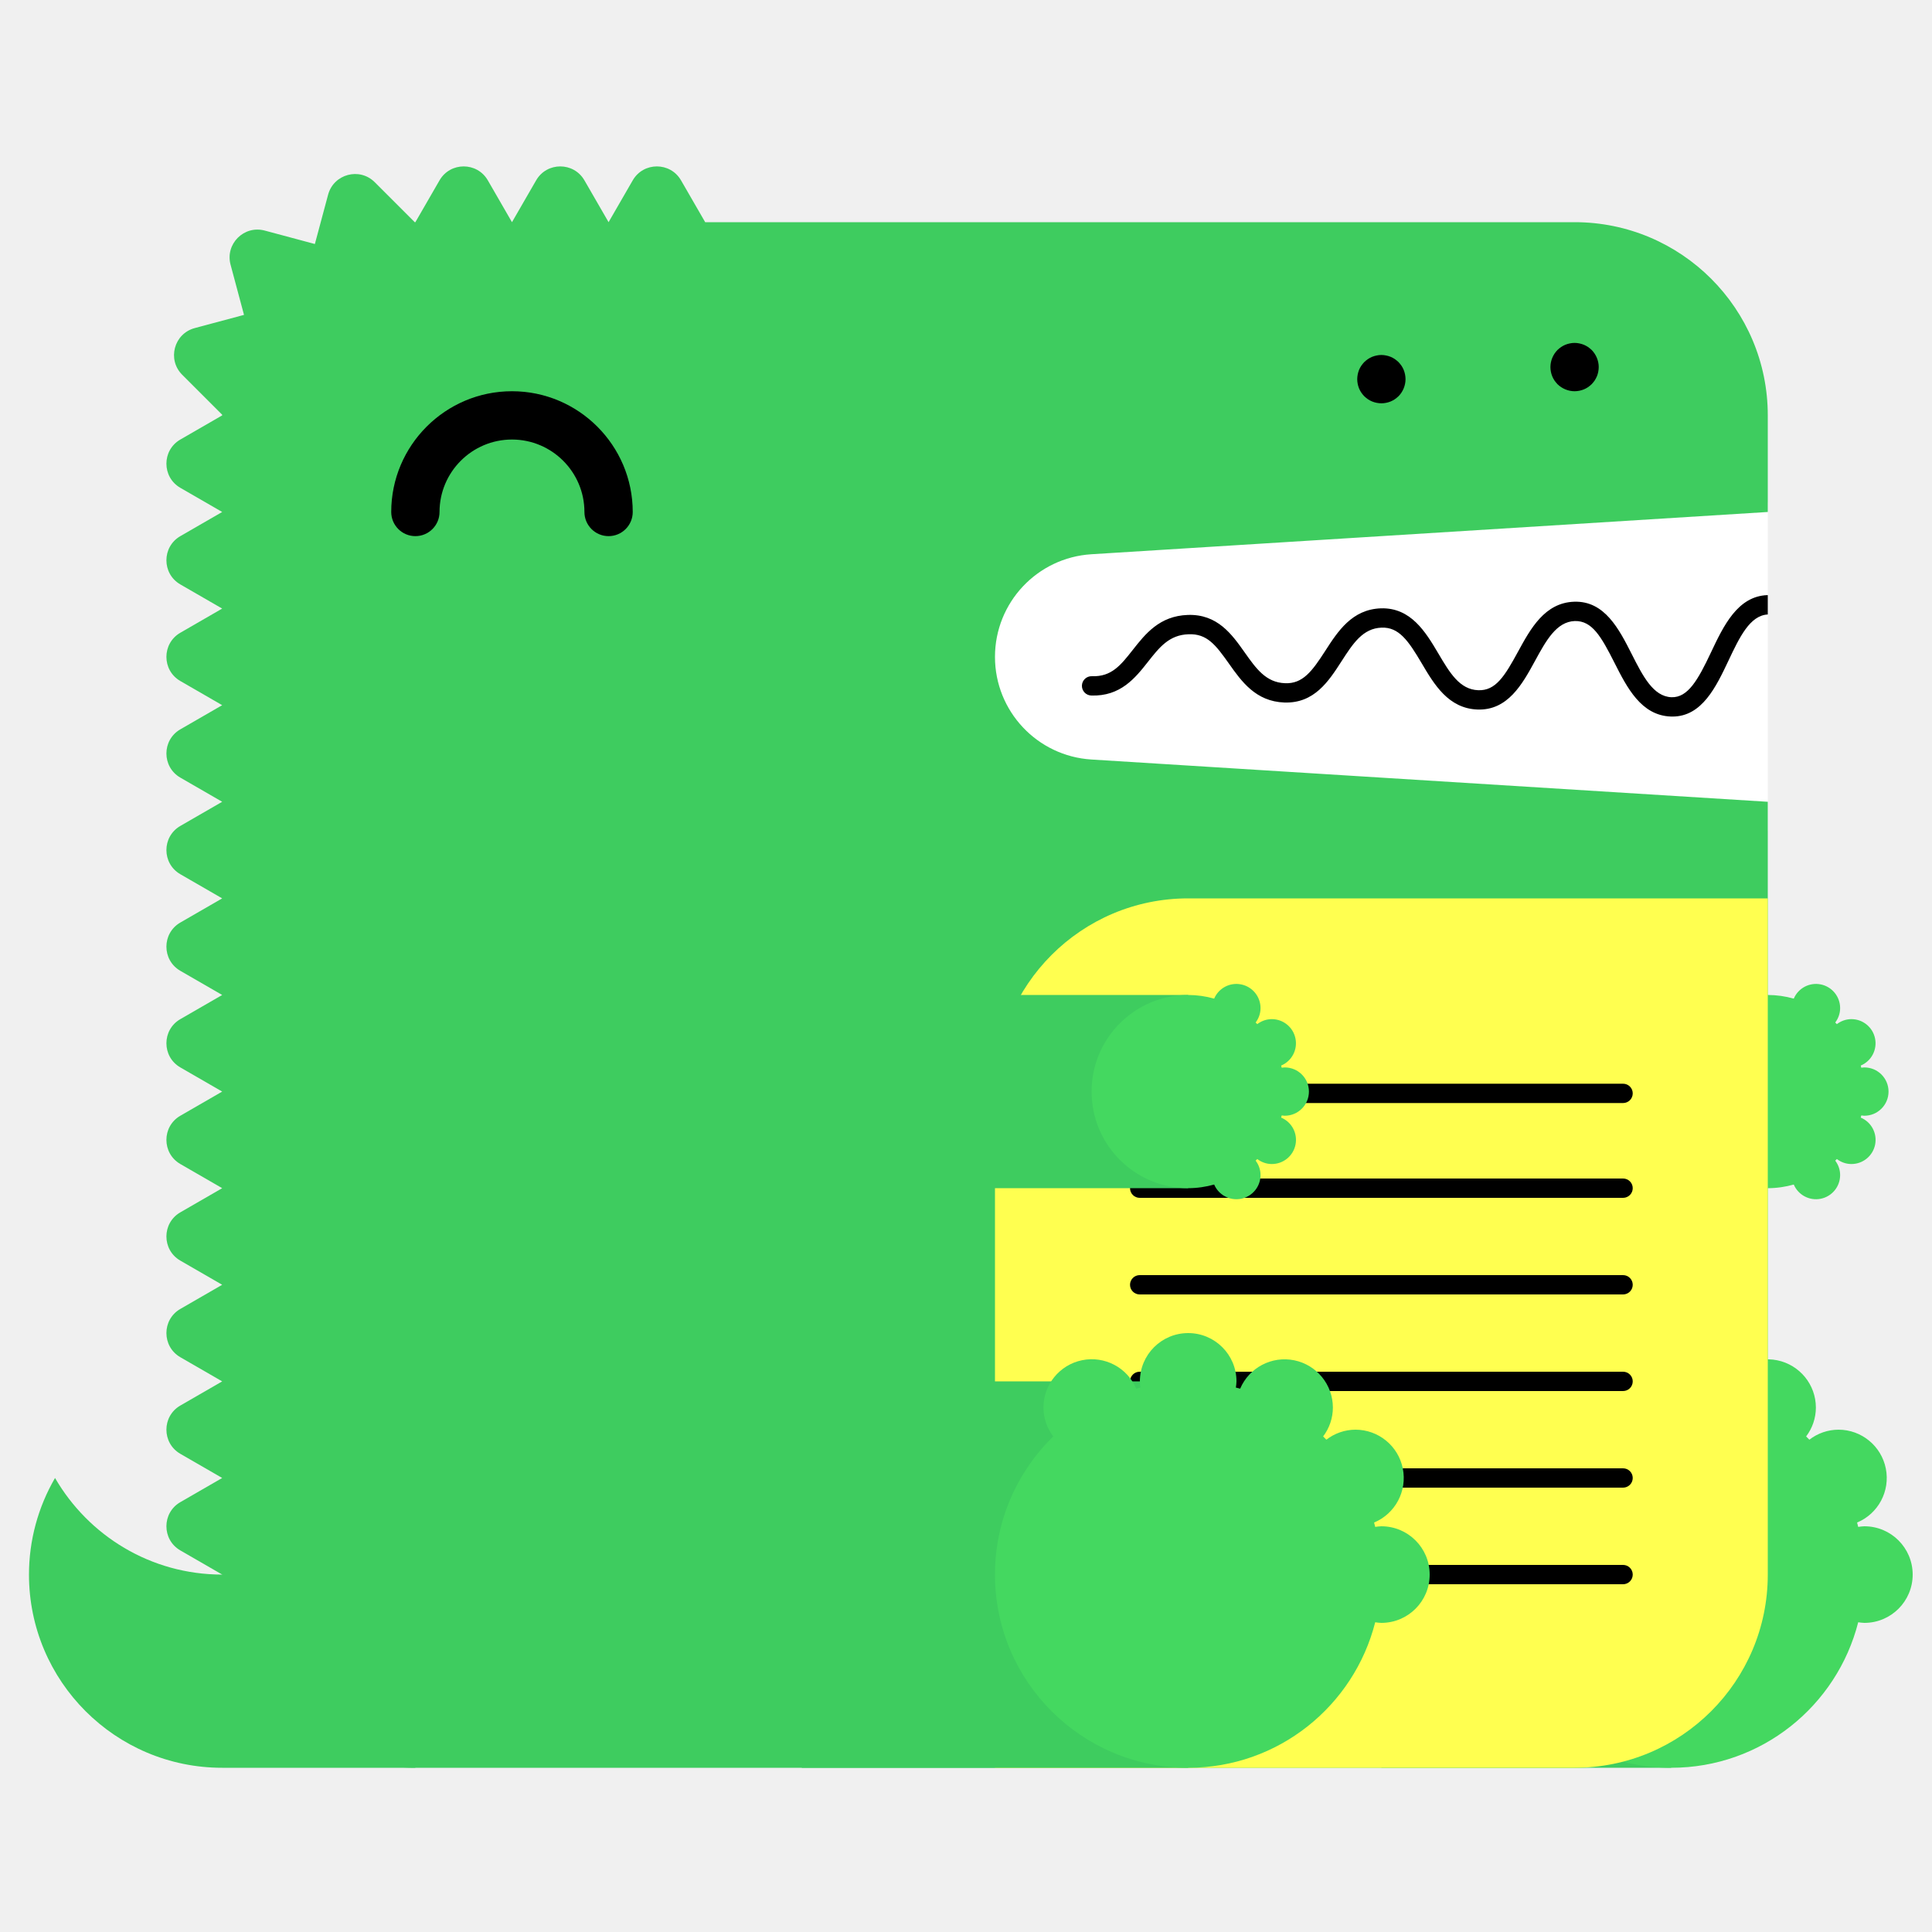
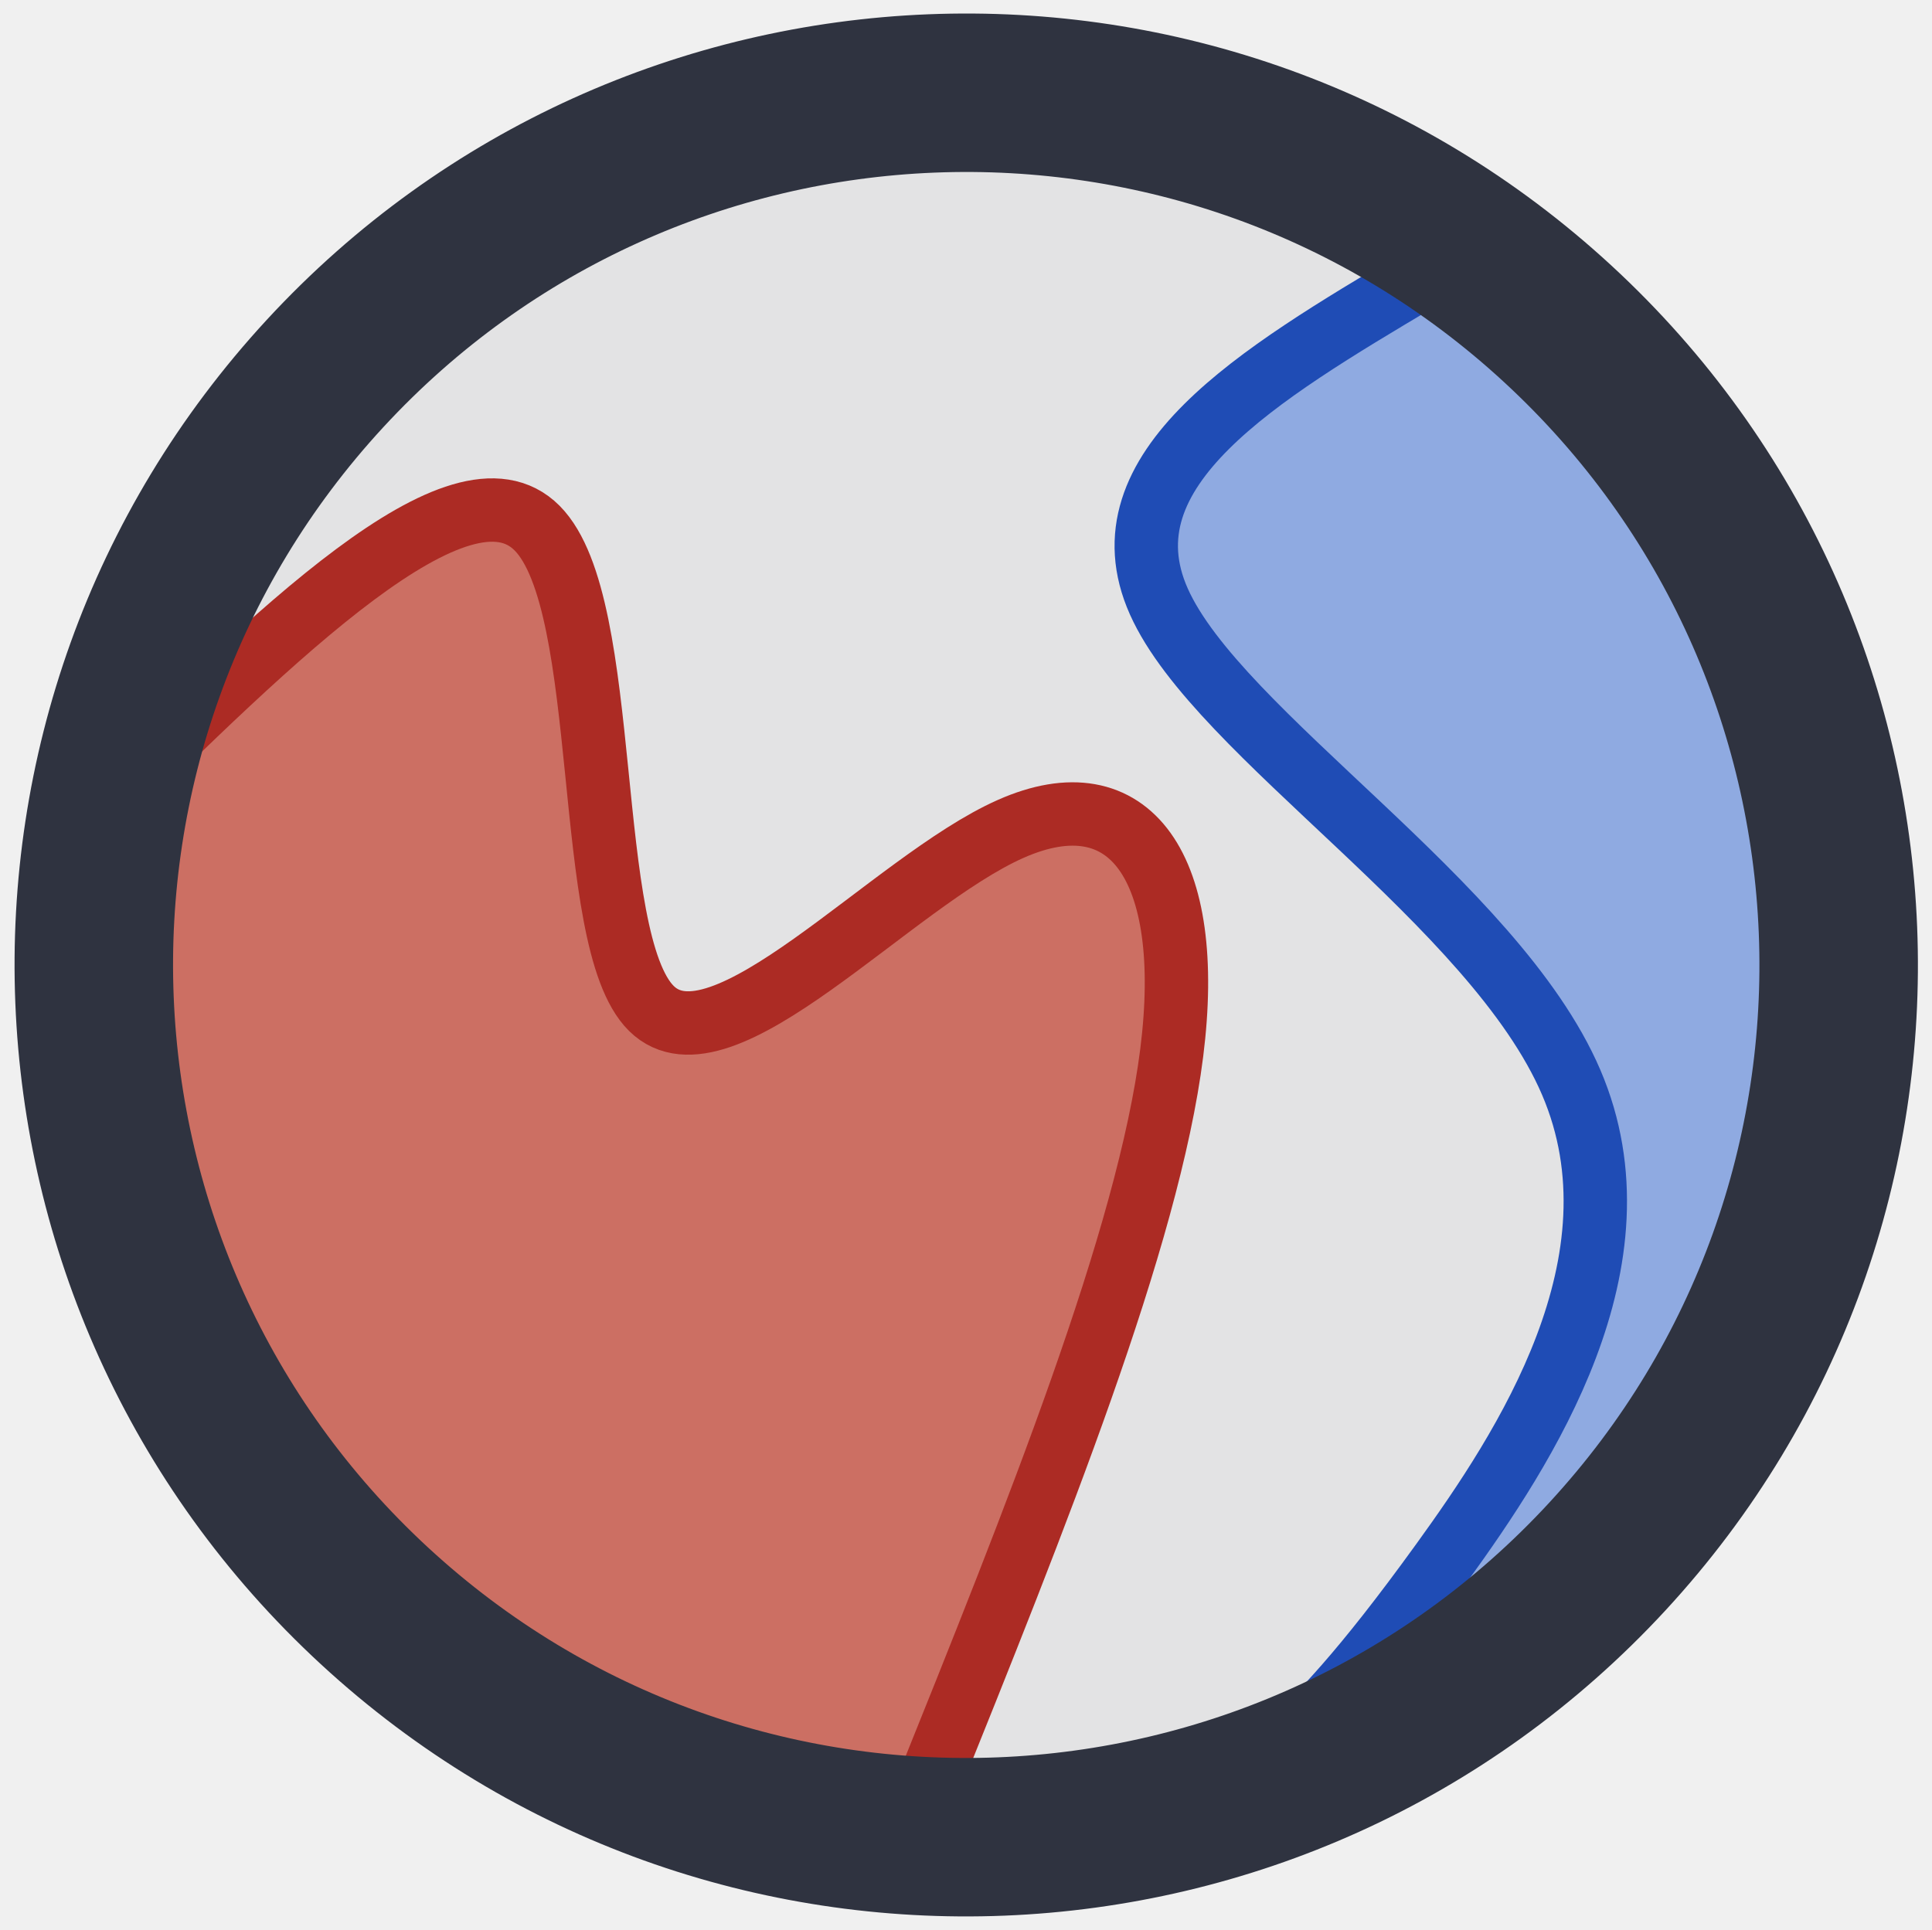
- <svg xmlns="http://www.w3.org/2000/svg" width="200" height="200" viewBox="0 0 200 200">
-   <g fill="none" fill-rule="evenodd">
-     <path fill="#FFF" d="M99 52h84v34H99z" />
-     <path d="M23 163c-7.398 0-13.843-4.027-17.303-10A19.886 19.886 0 0 0 3 163c0 11.046 8.954 20 20 20h20v-20H23z" fill="#3ECC5F" />
-     <path d="M112.98 57.376L183 53V43c0-11.046-8.954-20-20-20H73l-2.5-4.33c-1.112-1.925-3.889-1.925-5 0L63 23l-2.5-4.33c-1.111-1.925-3.889-1.925-5 0L53 23l-2.5-4.33c-1.111-1.925-3.889-1.925-5 0L43 23c-.022 0-.042.003-.065.003l-4.142-4.141c-1.57-1.571-4.252-.853-4.828 1.294l-1.369 5.104-5.192-1.392c-2.148-.575-4.111 1.389-3.535 3.536l1.39 5.193-5.102 1.367c-2.148.576-2.867 3.259-1.296 4.83l4.142 4.142c0 .021-.003.042-.003.064l-4.33 2.5c-1.925 1.111-1.925 3.889 0 5L23 53l-4.33 2.5c-1.925 1.111-1.925 3.889 0 5L23 63l-4.33 2.5c-1.925 1.111-1.925 3.889 0 5L23 73l-4.33 2.5c-1.925 1.111-1.925 3.889 0 5L23 83l-4.33 2.5c-1.925 1.111-1.925 3.889 0 5L23 93l-4.33 2.5c-1.925 1.111-1.925 3.889 0 5L23 103l-4.33 2.5c-1.925 1.111-1.925 3.889 0 5L23 113l-4.33 2.5c-1.925 1.111-1.925 3.889 0 5L23 123l-4.33 2.5c-1.925 1.111-1.925 3.889 0 5L23 133l-4.33 2.5c-1.925 1.111-1.925 3.889 0 5L23 143l-4.33 2.5c-1.925 1.111-1.925 3.889 0 5L23 153l-4.33 2.5c-1.925 1.111-1.925 3.889 0 5L23 163c0 11.046 8.954 20 20 20h120c11.046 0 20-8.954 20-20V83l-70.02-4.376A10.645 10.645 0 0 1 103 68c0-5.621 4.37-10.273 9.98-10.624" fill="#3ECC5F" />
-     <path fill="#3ECC5F" d="M143 183h30v-40h-30z" />
-     <path d="M193 158c-.219 0-.428.037-.639.064-.038-.15-.074-.301-.116-.451A5 5 0 0 0 190.32 148a4.96 4.96 0 0 0-3.016 1.036 26.531 26.531 0 0 0-.335-.336 4.955 4.955 0 0 0 1.011-2.987 5 5 0 0 0-9.599-1.959c-.148-.042-.297-.077-.445-.115.027-.211.064-.42.064-.639a5 5 0 0 0-5-5 5 5 0 0 0-5 5c0 .219.037.428.064.639-.148.038-.297.073-.445.115a4.998 4.998 0 0 0-9.599 1.959c0 1.125.384 2.151 1.011 2.987-3.717 3.632-6.031 8.693-6.031 14.3 0 11.046 8.954 20 20 20 9.339 0 17.16-6.41 19.361-15.064.211.027.42.064.639.064a5 5 0 0 0 5-5 5 5 0 0 0-5-5" fill="#44D860" />
-     <path fill="#3ECC5F" d="M153 123h30v-20h-30z" />
-     <path d="M193 115.5a2.5 2.5 0 1 0 0-5c-.109 0-.214.019-.319.032-.02-.075-.037-.15-.058-.225a2.501 2.501 0 0 0-.963-4.807c-.569 0-1.088.197-1.508.518a6.653 6.653 0 0 0-.168-.168c.314-.417.506-.931.506-1.494a2.5 2.5 0 0 0-4.8-.979A9.987 9.987 0 0 0 183 103c-5.522 0-10 4.478-10 10s4.478 10 10 10c.934 0 1.833-.138 2.69-.377a2.5 2.5 0 0 0 4.8-.979c0-.563-.192-1.077-.506-1.494.057-.055.113-.111.168-.168.42.321.939.518 1.508.518a2.5 2.5 0 0 0 .963-4.807c.021-.074.038-.15.058-.225.105.013.21.032.319.032" fill="#44D860" />
-     <path d="M63 55.5a2.5 2.5 0 0 1-2.5-2.5c0-4.136-3.364-7.5-7.5-7.5s-7.5 3.364-7.5 7.5a2.5 2.5 0 1 1-5 0c0-6.893 5.607-12.5 12.5-12.5S65.5 46.107 65.5 53a2.5 2.5 0 0 1-2.5 2.5" fill="#000" />
-     <path d="M103 183h60c11.046 0 20-8.954 20-20V93h-60c-11.046 0-20 8.954-20 20v70z" fill="#FFFF50" />
-     <path d="M168.02 124h-50.04a1 1 0 1 1 0-2h50.04a1 1 0 1 1 0 2m0 20h-50.04a1 1 0 1 1 0-2h50.04a1 1 0 1 1 0 2m0 20h-50.04a1 1 0 1 1 0-2h50.04a1 1 0 1 1 0 2m0-49.814h-50.04a1 1 0 1 1 0-2h50.04a1 1 0 1 1 0 2m0 19.814h-50.04a1 1 0 1 1 0-2h50.04a1 1 0 1 1 0 2m0 20h-50.04a1 1 0 1 1 0-2h50.04a1 1 0 1 1 0 2M183 61.611c-.012 0-.022-.006-.034-.005-3.09.105-4.552 3.196-5.842 5.923-1.346 2.85-2.387 4.703-4.093 4.647-1.889-.068-2.969-2.202-4.113-4.46-1.314-2.594-2.814-5.536-5.963-5.426-3.046.104-4.513 2.794-5.807 5.167-1.377 2.528-2.314 4.065-4.121 3.994-1.927-.07-2.951-1.805-4.136-3.813-1.321-2.236-2.848-4.75-5.936-4.664-2.994.103-4.465 2.385-5.763 4.4-1.373 2.13-2.335 3.428-4.165 3.351-1.973-.07-2.992-1.51-4.171-3.177-1.324-1.873-2.816-3.993-5.895-3.89-2.928.1-4.399 1.97-5.696 3.618-1.232 1.564-2.194 2.802-4.229 2.724a1 1 0 0 0-.072 2c3.017.101 4.545-1.8 5.872-3.487 1.177-1.496 2.193-2.787 4.193-2.855 1.926-.082 2.829 1.115 4.195 3.045 1.297 1.834 2.769 3.914 5.731 4.021 3.103.104 4.596-2.215 5.918-4.267 1.182-1.834 2.202-3.417 4.15-3.484 1.793-.067 2.769 1.35 4.145 3.681 1.297 2.197 2.766 4.686 5.787 4.796 3.125.108 4.634-2.62 5.949-5.035 1.139-2.088 2.214-4.06 4.119-4.126 1.793-.042 2.728 1.595 4.111 4.33 1.292 2.553 2.757 5.445 5.825 5.556l.169.003c3.064 0 4.518-3.075 5.805-5.794 1.139-2.41 2.217-4.68 4.067-4.773v-2z" fill="#000" />
-     <path fill="#3ECC5F" d="M83 183h40v-40H83z" />
-     <path d="M143 158c-.219 0-.428.037-.639.064-.038-.15-.074-.301-.116-.451A5 5 0 0 0 140.32 148a4.96 4.96 0 0 0-3.016 1.036 26.531 26.531 0 0 0-.335-.336 4.955 4.955 0 0 0 1.011-2.987 5 5 0 0 0-9.599-1.959c-.148-.042-.297-.077-.445-.115.027-.211.064-.42.064-.639a5 5 0 0 0-5-5 5 5 0 0 0-5 5c0 .219.037.428.064.639-.148.038-.297.073-.445.115a4.998 4.998 0 0 0-9.599 1.959c0 1.125.384 2.151 1.011 2.987-3.717 3.632-6.031 8.693-6.031 14.3 0 11.046 8.954 20 20 20 9.339 0 17.16-6.41 19.361-15.064.211.027.42.064.639.064a5 5 0 0 0 5-5 5 5 0 0 0-5-5" fill="#44D860" />
-     <path fill="#3ECC5F" d="M83 123h40v-20H83z" />
-     <path d="M133 115.5a2.5 2.5 0 1 0 0-5c-.109 0-.214.019-.319.032-.02-.075-.037-.15-.058-.225a2.501 2.501 0 0 0-.963-4.807c-.569 0-1.088.197-1.508.518a6.653 6.653 0 0 0-.168-.168c.314-.417.506-.931.506-1.494a2.5 2.5 0 0 0-4.8-.979A9.987 9.987 0 0 0 123 103c-5.522 0-10 4.478-10 10s4.478 10 10 10c.934 0 1.833-.138 2.69-.377a2.5 2.5 0 0 0 4.8-.979c0-.563-.192-1.077-.506-1.494.057-.055.113-.111.168-.168.42.321.939.518 1.508.518a2.5 2.5 0 0 0 .963-4.807c.021-.074.038-.15.058-.225.105.013.21.032.319.032" fill="#44D860" />
-     <path d="M143 41.75c-.16 0-.33-.02-.49-.05a2.52 2.52 0 0 1-.47-.14c-.15-.06-.29-.14-.431-.23-.13-.09-.259-.2-.38-.31-.109-.12-.219-.24-.309-.38s-.17-.28-.231-.43a2.619 2.619 0 0 1-.189-.96c0-.16.02-.33.05-.49.03-.16.08-.31.139-.47.061-.15.141-.29.231-.43.09-.13.2-.26.309-.38.121-.11.25-.22.38-.31.141-.09.281-.17.431-.23.149-.06.31-.11.47-.14.32-.07.65-.07.98 0 .159.03.32.08.47.14.149.06.29.14.43.23.13.09.259.2.38.31.11.12.22.25.31.38.09.14.17.28.23.43.06.16.11.31.14.47.029.16.05.33.05.49 0 .66-.271 1.31-.73 1.77-.121.11-.25.22-.38.31-.14.09-.281.17-.43.23a2.565 2.565 0 0 1-.96.19m20-1.25c-.66 0-1.3-.27-1.771-.73a3.802 3.802 0 0 1-.309-.38c-.09-.14-.17-.28-.231-.43a2.619 2.619 0 0 1-.189-.96c0-.66.27-1.3.729-1.77.121-.11.25-.22.38-.31.141-.09.281-.17.431-.23.149-.06.31-.11.47-.14.32-.07.66-.07.98 0 .159.03.32.08.47.14.149.06.29.14.43.23.13.09.259.2.38.31.459.47.73 1.11.73 1.77 0 .16-.021.33-.05.49-.03.16-.08.32-.14.47-.07.15-.14.29-.23.43-.09.13-.2.26-.31.38-.121.11-.25.22-.38.31-.14.09-.281.17-.43.23a2.565 2.565 0 0 1-.96.19" fill="#000" />
-   </g>
+ <svg xmlns="http://www.w3.org/2000/svg" xmlns:ns1="http://www.openswatchbook.org/uri/2009/osb" width="60.95" height="60.894" viewBox="0 0 60.95 60.894" fill="none" version="1.1" id="svg46">
+   <defs id="defs44">
+     <linearGradient id="linearGradient2106" ns1:paint="gradient">
+       <stop style="stop-color:#000000;stop-opacity:1;" offset="0" id="stop2102" />
+       <stop style="stop-color:#6b8597;stop-opacity:0;" offset="1" id="stop2104" />
+     </linearGradient>
+     <linearGradient id="paint0_linear_2_350" x1="10.091" y1="8.306" x2="59.083" y2="37.823" gradientUnits="userSpaceOnUse" gradientTransform="translate(-28.31867,-72.44677)">
+       <stop offset="0.15" stop-color="#1F4CB5" id="stop2063" />
+       <stop offset="0.15" stop-color="#1F4CB5" id="stop2065" />
+       <stop offset="0.419" stop-color="white" id="stop2067" />
+       <stop offset="0.843" stop-color="#AC2B24" id="stop2069" style="stop-color:#ffffff;stop-opacity:1" />
+     </linearGradient>
+     <linearGradient id="paint0_linear_2_350-9" x1="10.091" y1="8.306" x2="59.083" y2="37.823" gradientUnits="userSpaceOnUse" gradientTransform="translate(-28.31867,-72.44677)">
+       <stop offset="0.15" stop-color="#1F4CB5" id="stop35" />
+       <stop offset="0.15" stop-color="#1F4CB5" id="stop37" />
+       <stop offset="0.472" stop-color="white" id="stop39" />
+       <stop offset="0.865" stop-color="#AC2B24" id="stop41" />
+     </linearGradient>
+     <linearGradient id="paint0_linear_2_351" x1="55" y1="17.5" x2="5" y2="49" gradientUnits="userSpaceOnUse" gradientTransform="translate(-5.883559,46.30895)">
+       <stop offset="0.146" stop-color="#1A204B" id="stop2169" />
+       <stop offset="0.27" stop-color="#1F4CB5" id="stop2171" />
+       <stop offset="0.27" stop-color="#1F4CB5" id="stop2173" />
+       <stop offset="0.515" stop-color="white" id="stop2175" />
+       <stop offset="0.755" stop-color="#AC2B24" id="stop2177" />
+       <stop offset="0.867" stop-color="#430A15" id="stop2179" />
+     </linearGradient>
+   </defs>
+   <ellipse style="fill:#e3e3e4;fill-opacity:1;stroke:#ffffff;stroke-width:0;stroke-miterlimit:4;stroke-dasharray:none;stroke-opacity:1" id="path947" cx="30.797" cy="31.05" rx="26.83" ry="27.116" />
+   <path style="fill:#cc6f63;fill-opacity:1;stroke:#430a15;stroke-width:0;stroke-linecap:butt;stroke-linejoin:miter;stroke-miterlimit:4;stroke-dasharray:none;stroke-opacity:1" d="m 2.499,32.64 c 0.557,-2.676 1.114,-5.35 1.687,-6.99 0.573,-1.639 1.162,-2.241 3.982,-4.926 2.82,-2.685 7.863,-7.446 9.441,-3.966 1.577,3.48 -0.326,15.199 3.052,16.107 3.378,0.908 12.075,-9.016 14.913,-6.666 2.838,2.349 -0.157,16.97 -3.552,24.332 -3.395,7.362 -7.189,7.497 -10.122,6.584 C 18.965,56.202 16.94,54.257 13.737,50.578 10.534,46.898 6.212,41.55 3.893,37.662 1.573,33.774 1.304,31.427 1.031,29.052" id="path933" />
+   <path style="fill:#658ee0;fill-opacity:0.671;stroke:#a7c1ca;stroke-width:0;stroke-linecap:butt;stroke-linejoin:miter;stroke-miterlimit:4;stroke-dasharray:none;stroke-opacity:1" d="m 51.347,10.132 c -8.648,-3.986 -21.428,6.499 -10.264,13.956 6.496,4.339 11.233,8.988 8.081,18.335 -1.93,5.721 -14.634,16.64 -9.071,15.498 8.039,-1.65 11.949,-10.595 16.339,-17.087 6.393,-9.454 0.889,-19.935 -2.936,-28.793 -0.552,-1.278 -1.987,-1.853 -3.209,-2.236" id="path941" />
+   <path style="fill:none;stroke:#1f4cb5;stroke-width:2;stroke-linecap:butt;stroke-linejoin:miter;stroke-miterlimit:4;stroke-dasharray:none;stroke-opacity:1" d="M 44.742,8.827 C 39.716,11.816 34.694,14.802 36.56,18.983 c 1.866,4.181 10.582,9.514 13.006,15.167 2.424,5.653 -1.483,11.568 -4.064,15.141 -2.581,3.573 -3.832,4.797 -5.083,6.02" id="path80" />
+   <path style="fill:none;stroke:#ac2b24;stroke-width:2;stroke-linecap:butt;stroke-linejoin:miter;stroke-miterlimit:4;stroke-dasharray:none;stroke-opacity:1" d="M 2.906,25.708 C 8.724,19.973 14.536,14.242 16.944,16.664 c 2.408,2.422 1.403,12.983 3.606,15.158 2.203,2.175 7.563,-3.994 11.334,-5.666 3.771,-1.672 5.817,1.209 5.082,7.058 -0.735,5.849 -4.269,14.629 -7.8,23.402" id="path72" />
+   <circle cx="1.706" cy="-43.052" fill="#444444" fill-opacity="0.3" stroke="url(#paint0_linear_2_350)" stroke-width="5" id="circle31" style="fill:#ff0000;fill-opacity:0;stroke:#2f3340;stroke-opacity:1" transform="rotate(132.7)" r="27.523" />
</svg>
